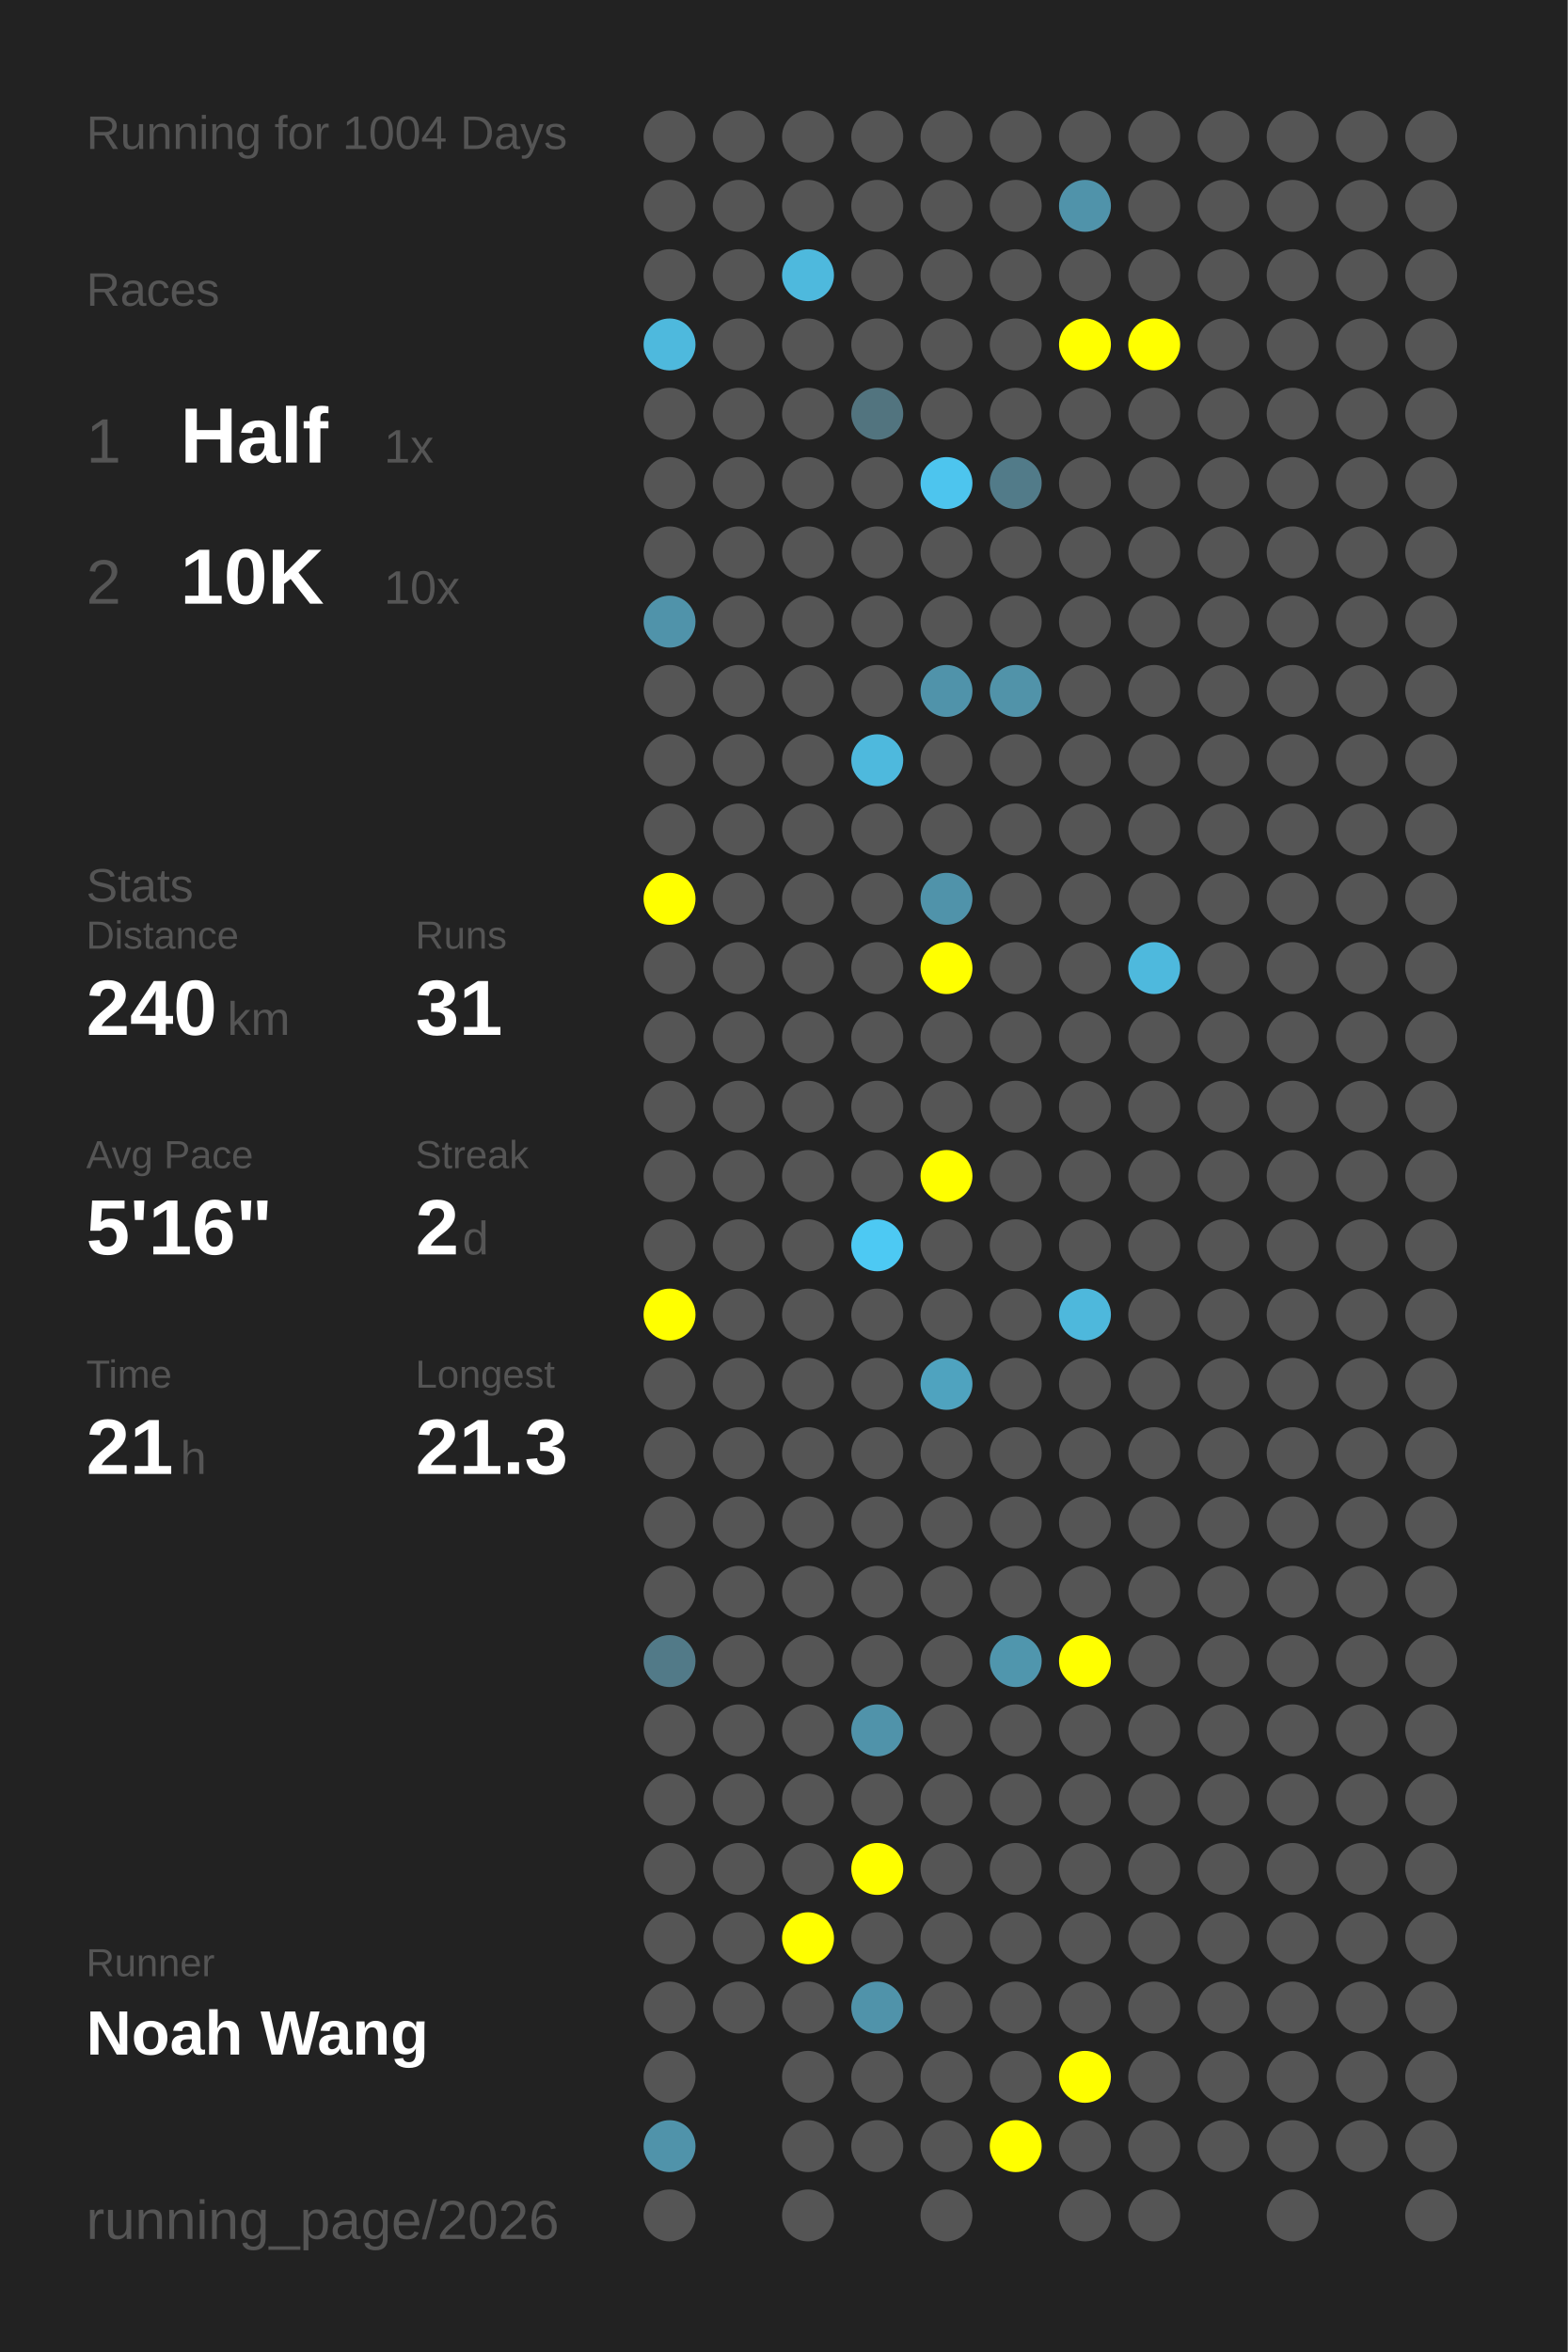
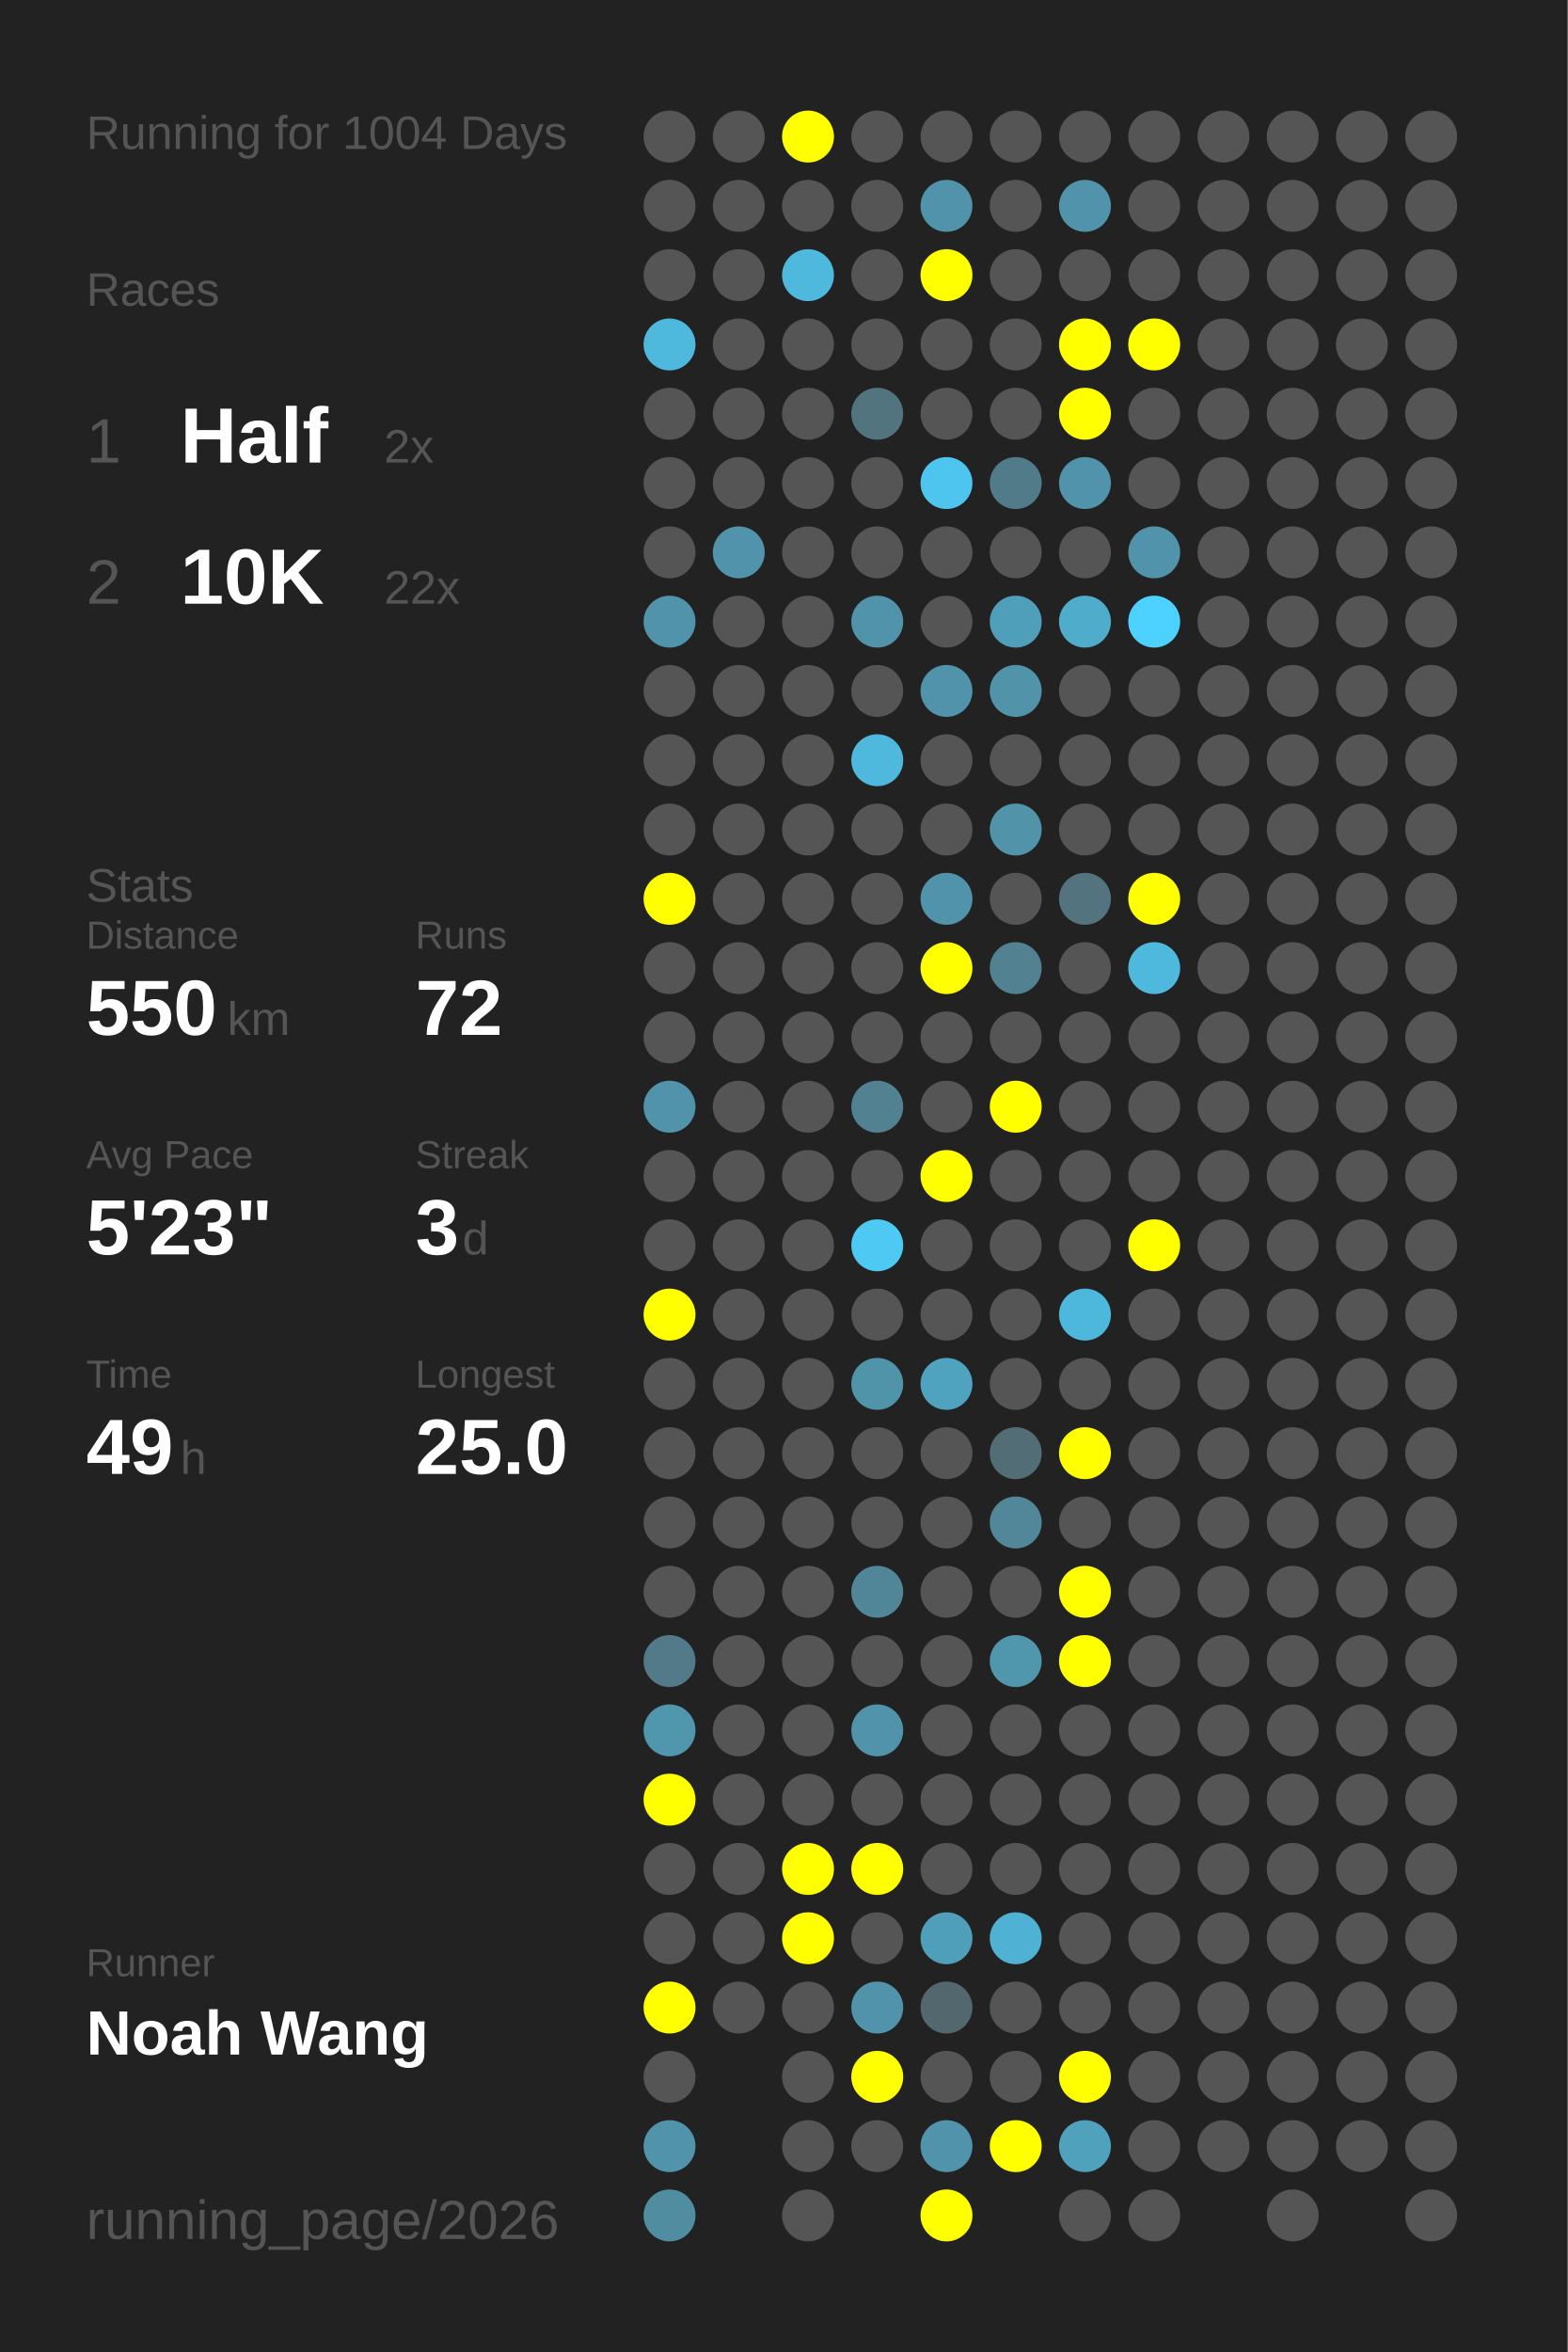
<svg xmlns="http://www.w3.org/2000/svg" baseProfile="full" height="300mm" version="1.1" viewBox="0,0,200,300" width="200mm">
  <defs />
  <rect fill="#222222" height="300" width="200" x="0" y="0" />
  <text fill="#555555" style="font-size:6px; font-family:Arial;" x="11" y="19">Running for 1004 Days</text>
  <text fill="#555555" style="font-size:6px; font-family:Arial;" x="11" y="39">Races</text>
  <text fill="#555555" style="font-size:8px; font-family:Arial;" x="11" y="59">1</text>
  <text fill="#FFFFFF" style="font-size:10px; font-family:Arial; font-weight:bold;" x="23" y="59">Half</text>
-   <text fill="#555555" style="font-size:6px; font-family:Arial;" x="49" y="59">1x</text>
+   <text fill="#555555" style="font-size:6px; font-family:Arial;" x="49" y="59">2x</text>
  <text fill="#555555" style="font-size:8px; font-family:Arial;" x="11" y="77">2</text>
  <text fill="#FFFFFF" style="font-size:10px; font-family:Arial; font-weight:bold;" x="23" y="77">10K</text>
-   <text fill="#555555" style="font-size:6px; font-family:Arial;" x="49" y="77">10x</text>
+   <text fill="#555555" style="font-size:6px; font-family:Arial;" x="49" y="77">22x</text>
  <text fill="#555555" style="font-size:6px; font-family:Arial;" x="11" y="115">Stats</text>
  <text fill="#555555" style="font-size:5px; font-family:Arial;" x="11" y="121">Distance</text>
-   <text fill="#FFFFFF" style="font-size:10px; font-family:Arial; font-weight:bold;" x="11" y="132">240</text>
+   <text fill="#FFFFFF" style="font-size:10px; font-family:Arial; font-weight:bold;" x="11" y="132">550</text>
  <text fill="#555555" style="font-size:6px; font-family:Arial;" x="29" y="132">km</text>
  <text fill="#555555" style="font-size:5px; font-family:Arial;" x="53" y="121">Runs</text>
-   <text fill="#FFFFFF" style="font-size:10px; font-family:Arial; font-weight:bold;" x="53" y="132">31</text>
+   <text fill="#FFFFFF" style="font-size:10px; font-family:Arial; font-weight:bold;" x="53" y="132">72</text>
  <text fill="#555555" style="font-size:5px; font-family:Arial;" x="11" y="149">Avg Pace</text>
-   <text fill="#FFFFFF" style="font-size:10px; font-family:Arial; font-weight:bold;" x="11" y="160">5'16"</text>
+   <text fill="#FFFFFF" style="font-size:10px; font-family:Arial; font-weight:bold;" x="11" y="160">5'23"</text>
  <text fill="#555555" style="font-size:5px; font-family:Arial;" x="53" y="149">Streak</text>
-   <text fill="#FFFFFF" style="font-size:10px; font-family:Arial; font-weight:bold;" x="53" y="160">2</text>
+   <text fill="#FFFFFF" style="font-size:10px; font-family:Arial; font-weight:bold;" x="53" y="160">3</text>
  <text fill="#555555" style="font-size:6px; font-family:Arial;" x="59" y="160">d</text>
  <text fill="#555555" style="font-size:5px; font-family:Arial;" x="11" y="177">Time</text>
-   <text fill="#FFFFFF" style="font-size:10px; font-family:Arial; font-weight:bold;" x="11" y="188">21</text>
+   <text fill="#FFFFFF" style="font-size:10px; font-family:Arial; font-weight:bold;" x="11" y="188">49</text>
  <text fill="#555555" style="font-size:6px; font-family:Arial;" x="23" y="188">h</text>
  <text fill="#555555" style="font-size:5px; font-family:Arial;" x="53" y="177">Longest</text>
-   <text fill="#FFFFFF" style="font-size:10px; font-family:Arial; font-weight:bold;" x="53" y="188">21.3</text>
+   <text fill="#FFFFFF" style="font-size:10px; font-family:Arial; font-weight:bold;" x="53" y="188">25.0</text>
  <text fill="#555555" style="font-size:5px; font-family:Arial;" x="11" y="252.065">Runner</text>
  <text fill="#FFFFFF" style="font-size:8px; font-family:Arial; font-weight:bold;" x="11" y="262.065">Noah Wang</text>
  <text fill="#555555" style="font-size:7px; font-family:Arial;" x="11" y="285.581">running_page/2026</text>
  <circle cx="85.417" cy="17.419" fill="#555555" r="3.312" />
  <circle cx="85.417" cy="26.258" fill="#555555" r="3.312" />
  <circle cx="85.417" cy="35.097" fill="#555555" r="3.312" />
  <circle cx="85.417" cy="43.935" fill="#4eb9dd" r="3.312" />
  <circle cx="85.417" cy="52.774" fill="#555555" r="3.312" />
  <circle cx="85.417" cy="61.613" fill="#555555" r="3.312" />
  <circle cx="85.417" cy="70.452" fill="#555555" r="3.312" />
  <circle cx="85.417" cy="79.29" fill="#5093aa" r="3.312" />
  <circle cx="85.417" cy="88.129" fill="#555555" r="3.312" />
  <circle cx="85.417" cy="96.968" fill="#555555" r="3.312" />
  <circle cx="85.417" cy="105.806" fill="#555555" r="3.312" />
  <circle cx="85.417" cy="114.645" fill="#FFFF00" r="3.312" />
  <circle cx="85.417" cy="123.484" fill="#555555" r="3.312" />
  <circle cx="85.417" cy="132.323" fill="#555555" r="3.312" />
-   <circle cx="85.417" cy="141.161" fill="#555555" r="3.312" />
+   <circle cx="85.417" cy="141.161" fill="#5093aa" r="3.312" />
  <circle cx="85.417" cy="150" fill="#555555" r="3.312" />
  <circle cx="85.417" cy="158.839" fill="#555555" r="3.312" />
  <circle cx="85.417" cy="167.677" fill="#FFFF00" r="3.312" />
  <circle cx="85.417" cy="176.516" fill="#555555" r="3.312" />
  <circle cx="85.417" cy="185.355" fill="#555555" r="3.312" />
  <circle cx="85.417" cy="194.194" fill="#555555" r="3.312" />
  <circle cx="85.417" cy="203.032" fill="#555555" r="3.312" />
  <circle cx="85.417" cy="211.871" fill="#527a88" r="3.312" />
-   <circle cx="85.417" cy="220.71" fill="#555555" r="3.312" />
-   <circle cx="85.417" cy="229.548" fill="#555555" r="3.312" />
+   <circle cx="85.417" cy="220.71" fill="#5096ad" r="3.312" />
+   <circle cx="85.417" cy="229.548" fill="#FFFF00" r="3.312" />
  <circle cx="85.417" cy="238.387" fill="#555555" r="3.312" />
  <circle cx="85.417" cy="247.226" fill="#555555" r="3.312" />
-   <circle cx="85.417" cy="256.065" fill="#555555" r="3.312" />
+   <circle cx="85.417" cy="256.065" fill="#FFFF00" r="3.312" />
  <circle cx="85.417" cy="264.903" fill="#555555" r="3.312" />
  <circle cx="85.417" cy="273.742" fill="#5093aa" r="3.312" />
-   <circle cx="85.417" cy="282.581" fill="#555555" r="3.312" />
+   <circle cx="85.417" cy="282.581" fill="#518da1" r="3.312" />
  <circle cx="94.25" cy="17.419" fill="#555555" r="3.312" />
  <circle cx="94.25" cy="26.258" fill="#555555" r="3.312" />
  <circle cx="94.25" cy="35.097" fill="#555555" r="3.312" />
  <circle cx="94.25" cy="43.935" fill="#555555" r="3.312" />
  <circle cx="94.25" cy="52.774" fill="#555555" r="3.312" />
  <circle cx="94.25" cy="61.613" fill="#555555" r="3.312" />
-   <circle cx="94.25" cy="70.452" fill="#555555" r="3.312" />
+   <circle cx="94.25" cy="70.452" fill="#5093aa" r="3.312" />
  <circle cx="94.25" cy="79.29" fill="#555555" r="3.312" />
  <circle cx="94.25" cy="88.129" fill="#555555" r="3.312" />
  <circle cx="94.25" cy="96.968" fill="#555555" r="3.312" />
  <circle cx="94.25" cy="105.806" fill="#555555" r="3.312" />
  <circle cx="94.25" cy="114.645" fill="#555555" r="3.312" />
  <circle cx="94.25" cy="123.484" fill="#555555" r="3.312" />
  <circle cx="94.25" cy="132.323" fill="#555555" r="3.312" />
  <circle cx="94.25" cy="141.161" fill="#555555" r="3.312" />
  <circle cx="94.25" cy="150" fill="#555555" r="3.312" />
  <circle cx="94.25" cy="158.839" fill="#555555" r="3.312" />
  <circle cx="94.25" cy="167.677" fill="#555555" r="3.312" />
  <circle cx="94.25" cy="176.516" fill="#555555" r="3.312" />
  <circle cx="94.25" cy="185.355" fill="#555555" r="3.312" />
  <circle cx="94.25" cy="194.194" fill="#555555" r="3.312" />
  <circle cx="94.25" cy="203.032" fill="#555555" r="3.312" />
  <circle cx="94.25" cy="211.871" fill="#555555" r="3.312" />
  <circle cx="94.25" cy="220.71" fill="#555555" r="3.312" />
  <circle cx="94.25" cy="229.548" fill="#555555" r="3.312" />
  <circle cx="94.25" cy="238.387" fill="#555555" r="3.312" />
  <circle cx="94.25" cy="247.226" fill="#555555" r="3.312" />
  <circle cx="94.25" cy="256.065" fill="#555555" r="3.312" />
-   <circle cx="103.083" cy="17.419" fill="#555555" r="3.312" />
+   <circle cx="103.083" cy="17.419" fill="#FFFF00" r="3.312" />
  <circle cx="103.083" cy="26.258" fill="#555555" r="3.312" />
  <circle cx="103.083" cy="35.097" fill="#4eb9dd" r="3.312" />
  <circle cx="103.083" cy="43.935" fill="#555555" r="3.312" />
  <circle cx="103.083" cy="52.774" fill="#555555" r="3.312" />
  <circle cx="103.083" cy="61.613" fill="#555555" r="3.312" />
  <circle cx="103.083" cy="70.452" fill="#555555" r="3.312" />
  <circle cx="103.083" cy="79.29" fill="#555555" r="3.312" />
  <circle cx="103.083" cy="88.129" fill="#555555" r="3.312" />
  <circle cx="103.083" cy="96.968" fill="#555555" r="3.312" />
  <circle cx="103.083" cy="105.806" fill="#555555" r="3.312" />
  <circle cx="103.083" cy="114.645" fill="#555555" r="3.312" />
  <circle cx="103.083" cy="123.484" fill="#555555" r="3.312" />
  <circle cx="103.083" cy="132.323" fill="#555555" r="3.312" />
  <circle cx="103.083" cy="141.161" fill="#555555" r="3.312" />
  <circle cx="103.083" cy="150" fill="#555555" r="3.312" />
  <circle cx="103.083" cy="158.839" fill="#555555" r="3.312" />
  <circle cx="103.083" cy="167.677" fill="#555555" r="3.312" />
  <circle cx="103.083" cy="176.516" fill="#555555" r="3.312" />
  <circle cx="103.083" cy="185.355" fill="#555555" r="3.312" />
  <circle cx="103.083" cy="194.194" fill="#555555" r="3.312" />
  <circle cx="103.083" cy="203.032" fill="#555555" r="3.312" />
  <circle cx="103.083" cy="211.871" fill="#555555" r="3.312" />
  <circle cx="103.083" cy="220.71" fill="#555555" r="3.312" />
  <circle cx="103.083" cy="229.548" fill="#555555" r="3.312" />
-   <circle cx="103.083" cy="238.387" fill="#555555" r="3.312" />
+   <circle cx="103.083" cy="238.387" fill="#FFFF00" r="3.312" />
  <circle cx="103.083" cy="247.226" fill="#FFFF00" r="3.312" />
  <circle cx="103.083" cy="256.065" fill="#555555" r="3.312" />
  <circle cx="103.083" cy="264.903" fill="#555555" r="3.312" />
  <circle cx="103.083" cy="273.742" fill="#555555" r="3.312" />
  <circle cx="103.083" cy="282.581" fill="#555555" r="3.312" />
  <circle cx="111.917" cy="17.419" fill="#555555" r="3.312" />
  <circle cx="111.917" cy="26.258" fill="#555555" r="3.312" />
  <circle cx="111.917" cy="35.097" fill="#555555" r="3.312" />
  <circle cx="111.917" cy="43.935" fill="#555555" r="3.312" />
  <circle cx="111.917" cy="52.774" fill="#52747f" r="3.312" />
  <circle cx="111.917" cy="61.613" fill="#555555" r="3.312" />
  <circle cx="111.917" cy="70.452" fill="#555555" r="3.312" />
-   <circle cx="111.917" cy="79.29" fill="#555555" r="3.312" />
+   <circle cx="111.917" cy="79.29" fill="#5093aa" r="3.312" />
  <circle cx="111.917" cy="88.129" fill="#555555" r="3.312" />
  <circle cx="111.917" cy="96.968" fill="#4eb9dd" r="3.312" />
  <circle cx="111.917" cy="105.806" fill="#555555" r="3.312" />
  <circle cx="111.917" cy="114.645" fill="#555555" r="3.312" />
  <circle cx="111.917" cy="123.484" fill="#555555" r="3.312" />
  <circle cx="111.917" cy="132.323" fill="#555555" r="3.312" />
-   <circle cx="111.917" cy="141.161" fill="#555555" r="3.312" />
+   <circle cx="111.917" cy="141.161" fill="#528191" r="3.312" />
  <circle cx="111.917" cy="150" fill="#555555" r="3.312" />
  <circle cx="111.917" cy="158.839" fill="#4dc9f3" r="3.312" />
  <circle cx="111.917" cy="167.677" fill="#555555" r="3.312" />
-   <circle cx="111.917" cy="176.516" fill="#555555" r="3.312" />
+   <circle cx="111.917" cy="176.516" fill="#5094aa" r="3.312" />
  <circle cx="111.917" cy="185.355" fill="#555555" r="3.312" />
  <circle cx="111.917" cy="194.194" fill="#555555" r="3.312" />
-   <circle cx="111.917" cy="203.032" fill="#555555" r="3.312" />
+   <circle cx="111.917" cy="203.032" fill="#518698" r="3.312" />
  <circle cx="111.917" cy="211.871" fill="#555555" r="3.312" />
  <circle cx="111.917" cy="220.71" fill="#5093aa" r="3.312" />
  <circle cx="111.917" cy="229.548" fill="#555555" r="3.312" />
  <circle cx="111.917" cy="238.387" fill="#FFFF00" r="3.312" />
  <circle cx="111.917" cy="247.226" fill="#555555" r="3.312" />
  <circle cx="111.917" cy="256.065" fill="#5093aa" r="3.312" />
-   <circle cx="111.917" cy="264.903" fill="#555555" r="3.312" />
+   <circle cx="111.917" cy="264.903" fill="#FFFF00" r="3.312" />
  <circle cx="111.917" cy="273.742" fill="#555555" r="3.312" />
  <circle cx="120.75" cy="17.419" fill="#555555" r="3.312" />
-   <circle cx="120.75" cy="26.258" fill="#555555" r="3.312" />
-   <circle cx="120.75" cy="35.097" fill="#555555" r="3.312" />
+   <circle cx="120.75" cy="26.258" fill="#5093aa" r="3.312" />
+   <circle cx="120.75" cy="35.097" fill="#FFFF00" r="3.312" />
  <circle cx="120.75" cy="43.935" fill="#555555" r="3.312" />
  <circle cx="120.75" cy="52.774" fill="#555555" r="3.312" />
  <circle cx="120.75" cy="61.613" fill="#4dc5ee" r="3.312" />
  <circle cx="120.75" cy="70.452" fill="#555555" r="3.312" />
  <circle cx="120.75" cy="79.29" fill="#555555" r="3.312" />
  <circle cx="120.75" cy="88.129" fill="#5093aa" r="3.312" />
  <circle cx="120.75" cy="96.968" fill="#555555" r="3.312" />
  <circle cx="120.75" cy="105.806" fill="#555555" r="3.312" />
  <circle cx="120.75" cy="114.645" fill="#5093aa" r="3.312" />
  <circle cx="120.75" cy="123.484" fill="#FFFF00" r="3.312" />
  <circle cx="120.75" cy="132.323" fill="#555555" r="3.312" />
  <circle cx="120.75" cy="141.161" fill="#555555" r="3.312" />
  <circle cx="120.75" cy="150" fill="#FFFF00" r="3.312" />
  <circle cx="120.75" cy="158.839" fill="#555555" r="3.312" />
  <circle cx="120.75" cy="167.677" fill="#555555" r="3.312" />
  <circle cx="120.75" cy="176.516" fill="#4fa3bf" r="3.312" />
  <circle cx="120.75" cy="185.355" fill="#555555" r="3.312" />
  <circle cx="120.75" cy="194.194" fill="#555555" r="3.312" />
  <circle cx="120.75" cy="203.032" fill="#555555" r="3.312" />
  <circle cx="120.75" cy="211.871" fill="#555555" r="3.312" />
  <circle cx="120.75" cy="220.71" fill="#555555" r="3.312" />
  <circle cx="120.75" cy="229.548" fill="#555555" r="3.312" />
  <circle cx="120.75" cy="238.387" fill="#555555" r="3.312" />
-   <circle cx="120.75" cy="247.226" fill="#555555" r="3.312" />
-   <circle cx="120.75" cy="256.065" fill="#555555" r="3.312" />
+   <circle cx="120.75" cy="247.226" fill="#509fba" r="3.312" />
+   <circle cx="120.75" cy="256.065" fill="#53676e" r="3.312" />
  <circle cx="120.75" cy="264.903" fill="#555555" r="3.312" />
-   <circle cx="120.75" cy="273.742" fill="#555555" r="3.312" />
-   <circle cx="120.75" cy="282.581" fill="#555555" r="3.312" />
+   <circle cx="120.75" cy="273.742" fill="#5093aa" r="3.312" />
+   <circle cx="120.75" cy="282.581" fill="#FFFF00" r="3.312" />
  <circle cx="129.583" cy="17.419" fill="#555555" r="3.312" />
  <circle cx="129.583" cy="26.258" fill="#555555" r="3.312" />
  <circle cx="129.583" cy="35.097" fill="#555555" r="3.312" />
  <circle cx="129.583" cy="43.935" fill="#555555" r="3.312" />
  <circle cx="129.583" cy="52.774" fill="#555555" r="3.312" />
  <circle cx="129.583" cy="61.613" fill="#527b89" r="3.312" />
  <circle cx="129.583" cy="70.452" fill="#555555" r="3.312" />
-   <circle cx="129.583" cy="79.29" fill="#555555" r="3.312" />
+   <circle cx="129.583" cy="79.29" fill="#509fba" r="3.312" />
  <circle cx="129.583" cy="88.129" fill="#5193a9" r="3.312" />
  <circle cx="129.583" cy="96.968" fill="#555555" r="3.312" />
-   <circle cx="129.583" cy="105.806" fill="#555555" r="3.312" />
+   <circle cx="129.583" cy="105.806" fill="#5193a9" r="3.312" />
  <circle cx="129.583" cy="114.645" fill="#555555" r="3.312" />
-   <circle cx="129.583" cy="123.484" fill="#555555" r="3.312" />
+   <circle cx="129.583" cy="123.484" fill="#528192" r="3.312" />
  <circle cx="129.583" cy="132.323" fill="#555555" r="3.312" />
-   <circle cx="129.583" cy="141.161" fill="#555555" r="3.312" />
+   <circle cx="129.583" cy="141.161" fill="#FFFF00" r="3.312" />
  <circle cx="129.583" cy="150" fill="#555555" r="3.312" />
  <circle cx="129.583" cy="158.839" fill="#555555" r="3.312" />
  <circle cx="129.583" cy="167.677" fill="#555555" r="3.312" />
  <circle cx="129.583" cy="176.516" fill="#555555" r="3.312" />
-   <circle cx="129.583" cy="185.355" fill="#555555" r="3.312" />
-   <circle cx="129.583" cy="194.194" fill="#555555" r="3.312" />
+   <circle cx="129.583" cy="185.355" fill="#536d76" r="3.312" />
+   <circle cx="129.583" cy="194.194" fill="#518799" r="3.312" />
  <circle cx="129.583" cy="203.032" fill="#555555" r="3.312" />
  <circle cx="129.583" cy="211.871" fill="#5096ad" r="3.312" />
  <circle cx="129.583" cy="220.71" fill="#555555" r="3.312" />
  <circle cx="129.583" cy="229.548" fill="#555555" r="3.312" />
  <circle cx="129.583" cy="238.387" fill="#555555" r="3.312" />
-   <circle cx="129.583" cy="247.226" fill="#555555" r="3.312" />
+   <circle cx="129.583" cy="247.226" fill="#4fb2d4" r="3.312" />
  <circle cx="129.583" cy="256.065" fill="#555555" r="3.312" />
  <circle cx="129.583" cy="264.903" fill="#555555" r="3.312" />
  <circle cx="129.583" cy="273.742" fill="#FFFF00" r="3.312" />
  <circle cx="138.417" cy="17.419" fill="#555555" r="3.312" />
  <circle cx="138.417" cy="26.258" fill="#5093aa" r="3.312" />
  <circle cx="138.417" cy="35.097" fill="#555555" r="3.312" />
  <circle cx="138.417" cy="43.935" fill="#FFFF00" r="3.312" />
-   <circle cx="138.417" cy="52.774" fill="#555555" r="3.312" />
-   <circle cx="138.417" cy="61.613" fill="#555555" r="3.312" />
+   <circle cx="138.417" cy="52.774" fill="#FFFF00" r="3.312" />
+   <circle cx="138.417" cy="61.613" fill="#5093aa" r="3.312" />
  <circle cx="138.417" cy="70.452" fill="#555555" r="3.312" />
-   <circle cx="138.417" cy="79.29" fill="#555555" r="3.312" />
+   <circle cx="138.417" cy="79.29" fill="#4faccb" r="3.312" />
  <circle cx="138.417" cy="88.129" fill="#555555" r="3.312" />
  <circle cx="138.417" cy="96.968" fill="#555555" r="3.312" />
  <circle cx="138.417" cy="105.806" fill="#555555" r="3.312" />
-   <circle cx="138.417" cy="114.645" fill="#555555" r="3.312" />
+   <circle cx="138.417" cy="114.645" fill="#53737e" r="3.312" />
  <circle cx="138.417" cy="123.484" fill="#555555" r="3.312" />
  <circle cx="138.417" cy="132.323" fill="#555555" r="3.312" />
  <circle cx="138.417" cy="141.161" fill="#555555" r="3.312" />
  <circle cx="138.417" cy="150" fill="#555555" r="3.312" />
  <circle cx="138.417" cy="158.839" fill="#555555" r="3.312" />
  <circle cx="138.417" cy="167.677" fill="#4eb8dc" r="3.312" />
  <circle cx="138.417" cy="176.516" fill="#555555" r="3.312" />
-   <circle cx="138.417" cy="185.355" fill="#555555" r="3.312" />
+   <circle cx="138.417" cy="185.355" fill="#FFFF00" r="3.312" />
  <circle cx="138.417" cy="194.194" fill="#555555" r="3.312" />
-   <circle cx="138.417" cy="203.032" fill="#555555" r="3.312" />
+   <circle cx="138.417" cy="203.032" fill="#FFFF00" r="3.312" />
  <circle cx="138.417" cy="211.871" fill="#FFFF00" r="3.312" />
  <circle cx="138.417" cy="220.71" fill="#555555" r="3.312" />
  <circle cx="138.417" cy="229.548" fill="#555555" r="3.312" />
  <circle cx="138.417" cy="238.387" fill="#555555" r="3.312" />
  <circle cx="138.417" cy="247.226" fill="#555555" r="3.312" />
  <circle cx="138.417" cy="256.065" fill="#555555" r="3.312" />
  <circle cx="138.417" cy="264.903" fill="#FFFF00" r="3.312" />
-   <circle cx="138.417" cy="273.742" fill="#555555" r="3.312" />
+   <circle cx="138.417" cy="273.742" fill="#50a1bc" r="3.312" />
  <circle cx="138.417" cy="282.581" fill="#555555" r="3.312" />
  <circle cx="147.25" cy="17.419" fill="#555555" r="3.312" />
  <circle cx="147.25" cy="26.258" fill="#555555" r="3.312" />
  <circle cx="147.25" cy="35.097" fill="#555555" r="3.312" />
  <circle cx="147.25" cy="43.935" fill="#FFFF00" r="3.312" />
  <circle cx="147.25" cy="52.774" fill="#555555" r="3.312" />
  <circle cx="147.25" cy="61.613" fill="#555555" r="3.312" />
-   <circle cx="147.25" cy="70.452" fill="#555555" r="3.312" />
-   <circle cx="147.25" cy="79.29" fill="#555555" r="3.312" />
+   <circle cx="147.25" cy="70.452" fill="#5093aa" r="3.312" />
+   <circle cx="147.25" cy="79.29" fill="#4dd1fe" r="3.312" />
  <circle cx="147.25" cy="88.129" fill="#555555" r="3.312" />
  <circle cx="147.25" cy="96.968" fill="#555555" r="3.312" />
  <circle cx="147.25" cy="105.806" fill="#555555" r="3.312" />
-   <circle cx="147.25" cy="114.645" fill="#555555" r="3.312" />
+   <circle cx="147.25" cy="114.645" fill="#FFFF00" r="3.312" />
  <circle cx="147.25" cy="123.484" fill="#4eb9dd" r="3.312" />
  <circle cx="147.25" cy="132.323" fill="#555555" r="3.312" />
  <circle cx="147.25" cy="141.161" fill="#555555" r="3.312" />
  <circle cx="147.25" cy="150" fill="#555555" r="3.312" />
-   <circle cx="147.25" cy="158.839" fill="#555555" r="3.312" />
+   <circle cx="147.25" cy="158.839" fill="#FFFF00" r="3.312" />
  <circle cx="147.25" cy="167.677" fill="#555555" r="3.312" />
  <circle cx="147.25" cy="176.516" fill="#555555" r="3.312" />
  <circle cx="147.25" cy="185.355" fill="#555555" r="3.312" />
  <circle cx="147.25" cy="194.194" fill="#555555" r="3.312" />
  <circle cx="147.25" cy="203.032" fill="#555555" r="3.312" />
  <circle cx="147.25" cy="211.871" fill="#555555" r="3.312" />
  <circle cx="147.25" cy="220.71" fill="#555555" r="3.312" />
  <circle cx="147.25" cy="229.548" fill="#555555" r="3.312" />
  <circle cx="147.25" cy="238.387" fill="#555555" r="3.312" />
  <circle cx="147.25" cy="247.226" fill="#555555" r="3.312" />
  <circle cx="147.25" cy="256.065" fill="#555555" r="3.312" />
  <circle cx="147.25" cy="264.903" fill="#555555" r="3.312" />
  <circle cx="147.25" cy="273.742" fill="#555555" r="3.312" />
  <circle cx="147.25" cy="282.581" fill="#555555" r="3.312" />
  <circle cx="156.083" cy="17.419" fill="#555555" r="3.312" />
  <circle cx="156.083" cy="26.258" fill="#555555" r="3.312" />
  <circle cx="156.083" cy="35.097" fill="#555555" r="3.312" />
  <circle cx="156.083" cy="43.935" fill="#555555" r="3.312" />
  <circle cx="156.083" cy="52.774" fill="#555555" r="3.312" />
  <circle cx="156.083" cy="61.613" fill="#555555" r="3.312" />
  <circle cx="156.083" cy="70.452" fill="#555555" r="3.312" />
  <circle cx="156.083" cy="79.29" fill="#555555" r="3.312" />
  <circle cx="156.083" cy="88.129" fill="#555555" r="3.312" />
  <circle cx="156.083" cy="96.968" fill="#555555" r="3.312" />
  <circle cx="156.083" cy="105.806" fill="#555555" r="3.312" />
  <circle cx="156.083" cy="114.645" fill="#555555" r="3.312" />
  <circle cx="156.083" cy="123.484" fill="#555555" r="3.312" />
  <circle cx="156.083" cy="132.323" fill="#555555" r="3.312" />
  <circle cx="156.083" cy="141.161" fill="#555555" r="3.312" />
  <circle cx="156.083" cy="150" fill="#555555" r="3.312" />
  <circle cx="156.083" cy="158.839" fill="#555555" r="3.312" />
  <circle cx="156.083" cy="167.677" fill="#555555" r="3.312" />
  <circle cx="156.083" cy="176.516" fill="#555555" r="3.312" />
  <circle cx="156.083" cy="185.355" fill="#555555" r="3.312" />
  <circle cx="156.083" cy="194.194" fill="#555555" r="3.312" />
  <circle cx="156.083" cy="203.032" fill="#555555" r="3.312" />
  <circle cx="156.083" cy="211.871" fill="#555555" r="3.312" />
  <circle cx="156.083" cy="220.71" fill="#555555" r="3.312" />
  <circle cx="156.083" cy="229.548" fill="#555555" r="3.312" />
  <circle cx="156.083" cy="238.387" fill="#555555" r="3.312" />
  <circle cx="156.083" cy="247.226" fill="#555555" r="3.312" />
  <circle cx="156.083" cy="256.065" fill="#555555" r="3.312" />
  <circle cx="156.083" cy="264.903" fill="#555555" r="3.312" />
  <circle cx="156.083" cy="273.742" fill="#555555" r="3.312" />
  <circle cx="164.917" cy="17.419" fill="#555555" r="3.312" />
  <circle cx="164.917" cy="26.258" fill="#555555" r="3.312" />
  <circle cx="164.917" cy="35.097" fill="#555555" r="3.312" />
  <circle cx="164.917" cy="43.935" fill="#555555" r="3.312" />
  <circle cx="164.917" cy="52.774" fill="#555555" r="3.312" />
  <circle cx="164.917" cy="61.613" fill="#555555" r="3.312" />
  <circle cx="164.917" cy="70.452" fill="#555555" r="3.312" />
  <circle cx="164.917" cy="79.29" fill="#555555" r="3.312" />
  <circle cx="164.917" cy="88.129" fill="#555555" r="3.312" />
  <circle cx="164.917" cy="96.968" fill="#555555" r="3.312" />
  <circle cx="164.917" cy="105.806" fill="#555555" r="3.312" />
  <circle cx="164.917" cy="114.645" fill="#555555" r="3.312" />
  <circle cx="164.917" cy="123.484" fill="#555555" r="3.312" />
  <circle cx="164.917" cy="132.323" fill="#555555" r="3.312" />
  <circle cx="164.917" cy="141.161" fill="#555555" r="3.312" />
  <circle cx="164.917" cy="150" fill="#555555" r="3.312" />
  <circle cx="164.917" cy="158.839" fill="#555555" r="3.312" />
  <circle cx="164.917" cy="167.677" fill="#555555" r="3.312" />
  <circle cx="164.917" cy="176.516" fill="#555555" r="3.312" />
  <circle cx="164.917" cy="185.355" fill="#555555" r="3.312" />
  <circle cx="164.917" cy="194.194" fill="#555555" r="3.312" />
  <circle cx="164.917" cy="203.032" fill="#555555" r="3.312" />
  <circle cx="164.917" cy="211.871" fill="#555555" r="3.312" />
  <circle cx="164.917" cy="220.71" fill="#555555" r="3.312" />
  <circle cx="164.917" cy="229.548" fill="#555555" r="3.312" />
  <circle cx="164.917" cy="238.387" fill="#555555" r="3.312" />
  <circle cx="164.917" cy="247.226" fill="#555555" r="3.312" />
  <circle cx="164.917" cy="256.065" fill="#555555" r="3.312" />
  <circle cx="164.917" cy="264.903" fill="#555555" r="3.312" />
  <circle cx="164.917" cy="273.742" fill="#555555" r="3.312" />
  <circle cx="164.917" cy="282.581" fill="#555555" r="3.312" />
  <circle cx="173.75" cy="17.419" fill="#555555" r="3.312" />
  <circle cx="173.75" cy="26.258" fill="#555555" r="3.312" />
  <circle cx="173.75" cy="35.097" fill="#555555" r="3.312" />
  <circle cx="173.75" cy="43.935" fill="#555555" r="3.312" />
  <circle cx="173.75" cy="52.774" fill="#555555" r="3.312" />
  <circle cx="173.75" cy="61.613" fill="#555555" r="3.312" />
  <circle cx="173.75" cy="70.452" fill="#555555" r="3.312" />
  <circle cx="173.75" cy="79.29" fill="#555555" r="3.312" />
  <circle cx="173.75" cy="88.129" fill="#555555" r="3.312" />
  <circle cx="173.75" cy="96.968" fill="#555555" r="3.312" />
  <circle cx="173.75" cy="105.806" fill="#555555" r="3.312" />
  <circle cx="173.75" cy="114.645" fill="#555555" r="3.312" />
  <circle cx="173.75" cy="123.484" fill="#555555" r="3.312" />
  <circle cx="173.75" cy="132.323" fill="#555555" r="3.312" />
  <circle cx="173.75" cy="141.161" fill="#555555" r="3.312" />
  <circle cx="173.75" cy="150" fill="#555555" r="3.312" />
  <circle cx="173.75" cy="158.839" fill="#555555" r="3.312" />
  <circle cx="173.75" cy="167.677" fill="#555555" r="3.312" />
  <circle cx="173.75" cy="176.516" fill="#555555" r="3.312" />
  <circle cx="173.75" cy="185.355" fill="#555555" r="3.312" />
  <circle cx="173.75" cy="194.194" fill="#555555" r="3.312" />
  <circle cx="173.75" cy="203.032" fill="#555555" r="3.312" />
  <circle cx="173.75" cy="211.871" fill="#555555" r="3.312" />
  <circle cx="173.75" cy="220.71" fill="#555555" r="3.312" />
  <circle cx="173.75" cy="229.548" fill="#555555" r="3.312" />
  <circle cx="173.75" cy="238.387" fill="#555555" r="3.312" />
  <circle cx="173.75" cy="247.226" fill="#555555" r="3.312" />
  <circle cx="173.75" cy="256.065" fill="#555555" r="3.312" />
  <circle cx="173.75" cy="264.903" fill="#555555" r="3.312" />
  <circle cx="173.75" cy="273.742" fill="#555555" r="3.312" />
  <circle cx="182.583" cy="17.419" fill="#555555" r="3.312" />
  <circle cx="182.583" cy="26.258" fill="#555555" r="3.312" />
  <circle cx="182.583" cy="35.097" fill="#555555" r="3.312" />
  <circle cx="182.583" cy="43.935" fill="#555555" r="3.312" />
  <circle cx="182.583" cy="52.774" fill="#555555" r="3.312" />
  <circle cx="182.583" cy="61.613" fill="#555555" r="3.312" />
  <circle cx="182.583" cy="70.452" fill="#555555" r="3.312" />
  <circle cx="182.583" cy="79.29" fill="#555555" r="3.312" />
  <circle cx="182.583" cy="88.129" fill="#555555" r="3.312" />
  <circle cx="182.583" cy="96.968" fill="#555555" r="3.312" />
  <circle cx="182.583" cy="105.806" fill="#555555" r="3.312" />
  <circle cx="182.583" cy="114.645" fill="#555555" r="3.312" />
  <circle cx="182.583" cy="123.484" fill="#555555" r="3.312" />
  <circle cx="182.583" cy="132.323" fill="#555555" r="3.312" />
  <circle cx="182.583" cy="141.161" fill="#555555" r="3.312" />
  <circle cx="182.583" cy="150" fill="#555555" r="3.312" />
  <circle cx="182.583" cy="158.839" fill="#555555" r="3.312" />
  <circle cx="182.583" cy="167.677" fill="#555555" r="3.312" />
  <circle cx="182.583" cy="176.516" fill="#555555" r="3.312" />
  <circle cx="182.583" cy="185.355" fill="#555555" r="3.312" />
  <circle cx="182.583" cy="194.194" fill="#555555" r="3.312" />
  <circle cx="182.583" cy="203.032" fill="#555555" r="3.312" />
  <circle cx="182.583" cy="211.871" fill="#555555" r="3.312" />
  <circle cx="182.583" cy="220.71" fill="#555555" r="3.312" />
  <circle cx="182.583" cy="229.548" fill="#555555" r="3.312" />
  <circle cx="182.583" cy="238.387" fill="#555555" r="3.312" />
  <circle cx="182.583" cy="247.226" fill="#555555" r="3.312" />
  <circle cx="182.583" cy="256.065" fill="#555555" r="3.312" />
  <circle cx="182.583" cy="264.903" fill="#555555" r="3.312" />
  <circle cx="182.583" cy="273.742" fill="#555555" r="3.312" />
  <circle cx="182.583" cy="282.581" fill="#555555" r="3.312" />
</svg>
